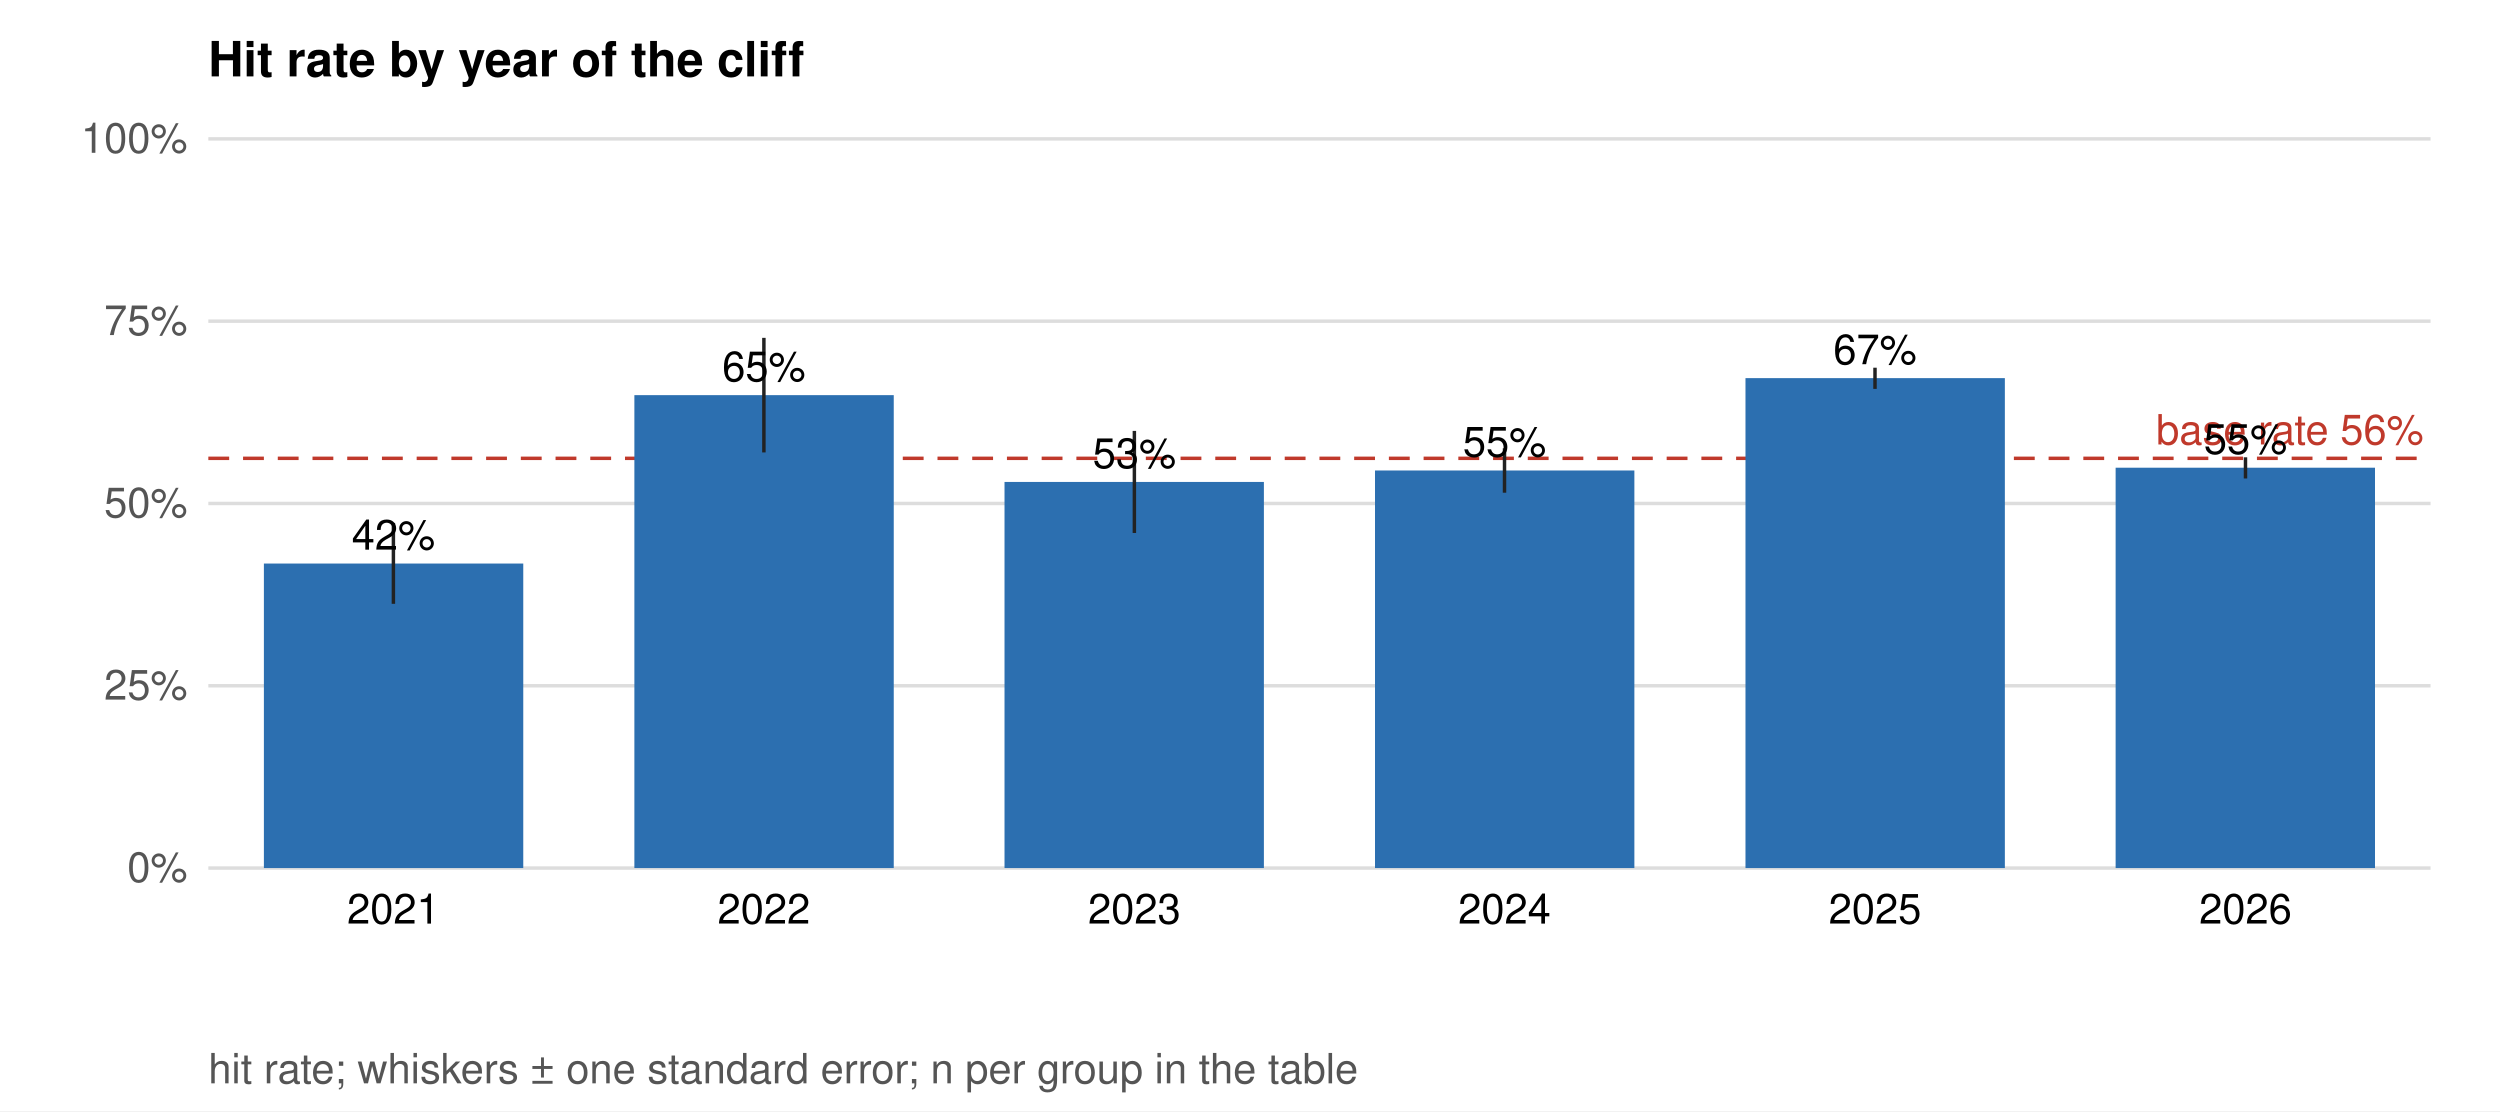
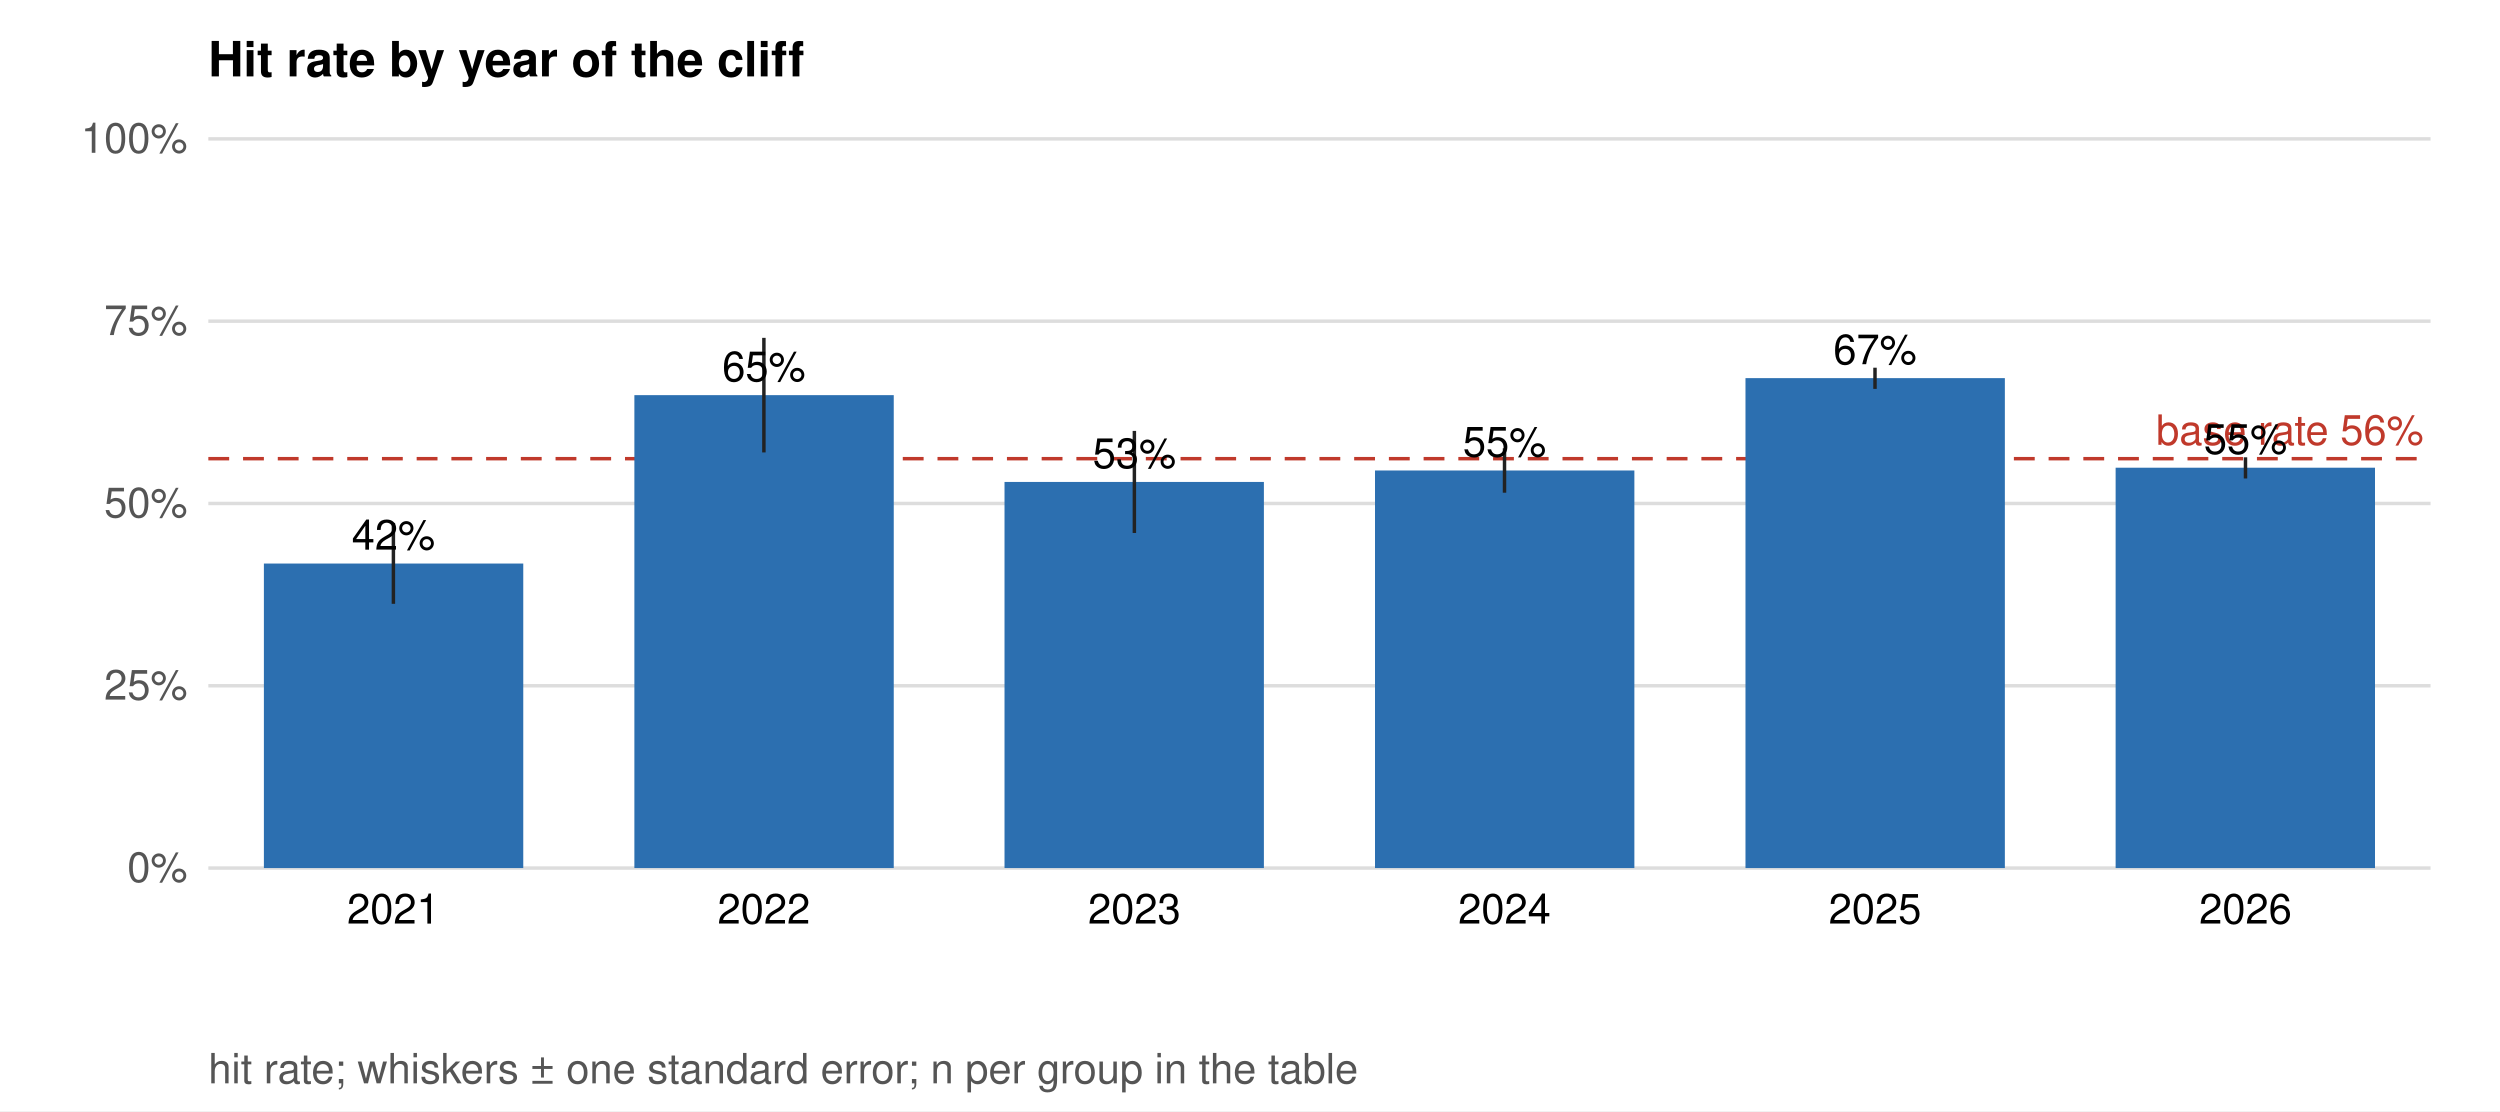
<svg xmlns="http://www.w3.org/2000/svg" width="720" height="320" font-family="Helvetica, Arial, sans-serif" font-size="12">
  <rect width="720" height="320" fill="white" />
  <text x="60" y="22" font-size="14" font-weight="bold">Hit rate by year of the cliff</text>
  <line x1="60" x2="700" y1="250.0" y2="250.0" stroke="#ddd" />
  <text x="54" y="254.0" text-anchor="end" fill="#555">0%</text>
  <line x1="60" x2="700" y1="197.5" y2="197.5" stroke="#ddd" />
  <text x="54" y="201.5" text-anchor="end" fill="#555">25%</text>
  <line x1="60" x2="700" y1="145.0" y2="145.0" stroke="#ddd" />
  <text x="54" y="149.0" text-anchor="end" fill="#555">50%</text>
  <line x1="60" x2="700" y1="92.5" y2="92.5" stroke="#ddd" />
  <text x="54" y="96.5" text-anchor="end" fill="#555">75%</text>
  <line x1="60" x2="700" y1="40.0" y2="40.0" stroke="#ddd" />
  <text x="54" y="44.0" text-anchor="end" fill="#555">100%</text>
-   <line x1="60" x2="700" y1="132.0" y2="132.0" stroke="#c0392b" stroke-dasharray="6,4" />
-   <text x="698" y="128.0" text-anchor="end" fill="#c0392b">base rate 56%</text>
+   <line x1="60" x2="700" y1="132.1" y2="132.1" stroke="#c0392b" stroke-dasharray="6,4" />
+   <text x="698" y="128.1" text-anchor="end" fill="#c0392b">base rate 56%</text>
  <rect x="76.0" y="162.3" width="74.7" height="87.7" fill="#2c6fb0" />
  <line x1="113.3" x2="113.3" y1="150.6" y2="173.9" stroke="#222" />
  <text x="113.3" y="158.3" text-anchor="middle">42%</text>
  <text x="113.3" y="266" text-anchor="middle">2021</text>
  <rect x="182.7" y="113.8" width="74.7" height="136.2" fill="#2c6fb0" />
  <line x1="220.0" x2="220.0" y1="97.3" y2="130.3" stroke="#222" />
  <text x="220.0" y="109.8" text-anchor="middle">65%</text>
  <text x="220.0" y="266" text-anchor="middle">2022</text>
  <rect x="289.3" y="138.8" width="74.7" height="111.2" fill="#2c6fb0" />
  <line x1="326.7" x2="326.7" y1="124.1" y2="153.5" stroke="#222" />
  <text x="326.7" y="134.8" text-anchor="middle">53%</text>
  <text x="326.7" y="266" text-anchor="middle">2023</text>
  <rect x="396.0" y="135.5" width="74.7" height="114.5" fill="#2c6fb0" />
  <line x1="433.3" x2="433.3" y1="129.1" y2="141.9" stroke="#222" />
  <text x="433.3" y="131.5" text-anchor="middle">55%</text>
  <text x="433.3" y="266" text-anchor="middle">2024</text>
  <rect x="502.7" y="108.9" width="74.7" height="141.1" fill="#2c6fb0" />
  <line x1="540.0" x2="540.0" y1="105.9" y2="112.0" stroke="#222" />
  <text x="540.0" y="104.9" text-anchor="middle">67%</text>
  <text x="540.0" y="266" text-anchor="middle">2025</text>
  <rect x="609.3" y="134.7" width="74.7" height="115.3" fill="#2c6fb0" />
  <line x1="646.7" x2="646.7" y1="131.7" y2="137.8" stroke="#222" />
  <text x="646.7" y="130.7" text-anchor="middle">55%</text>
  <text x="646.7" y="266" text-anchor="middle">2026</text>
  <text x="60" y="312" fill="#555">hit rate; whiskers ± one standard error; n per group in the table</text>
</svg>
